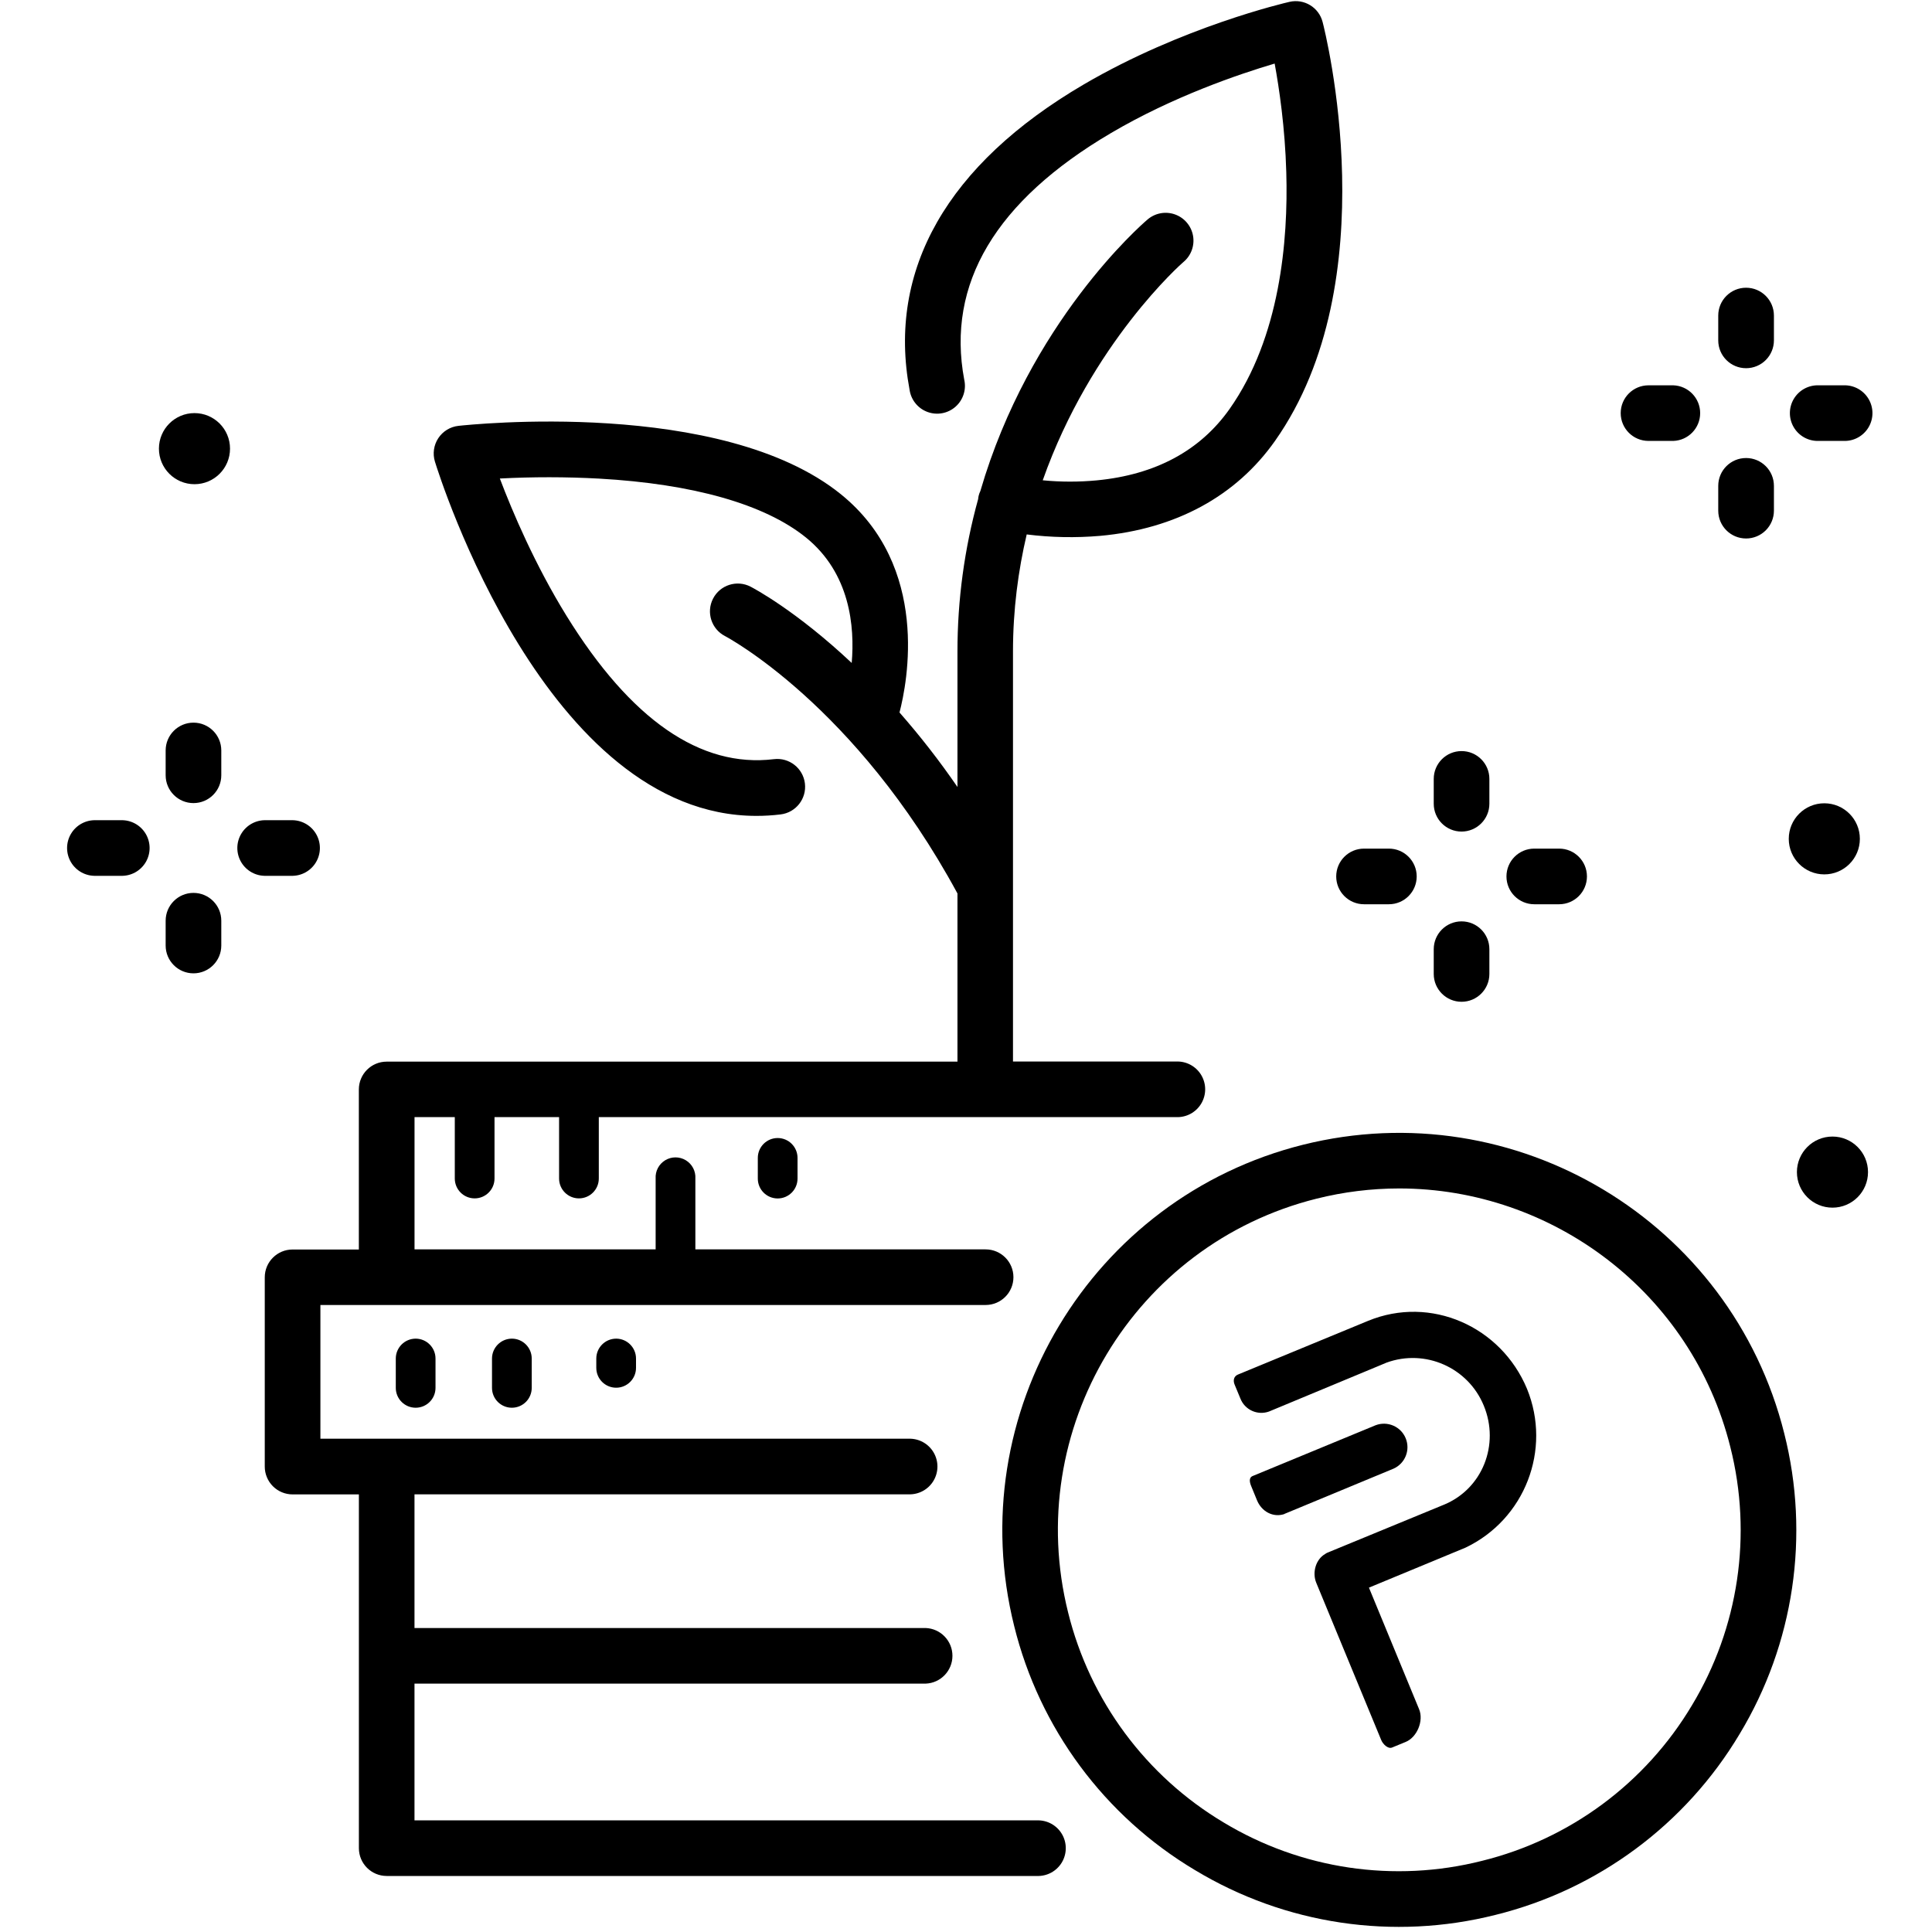
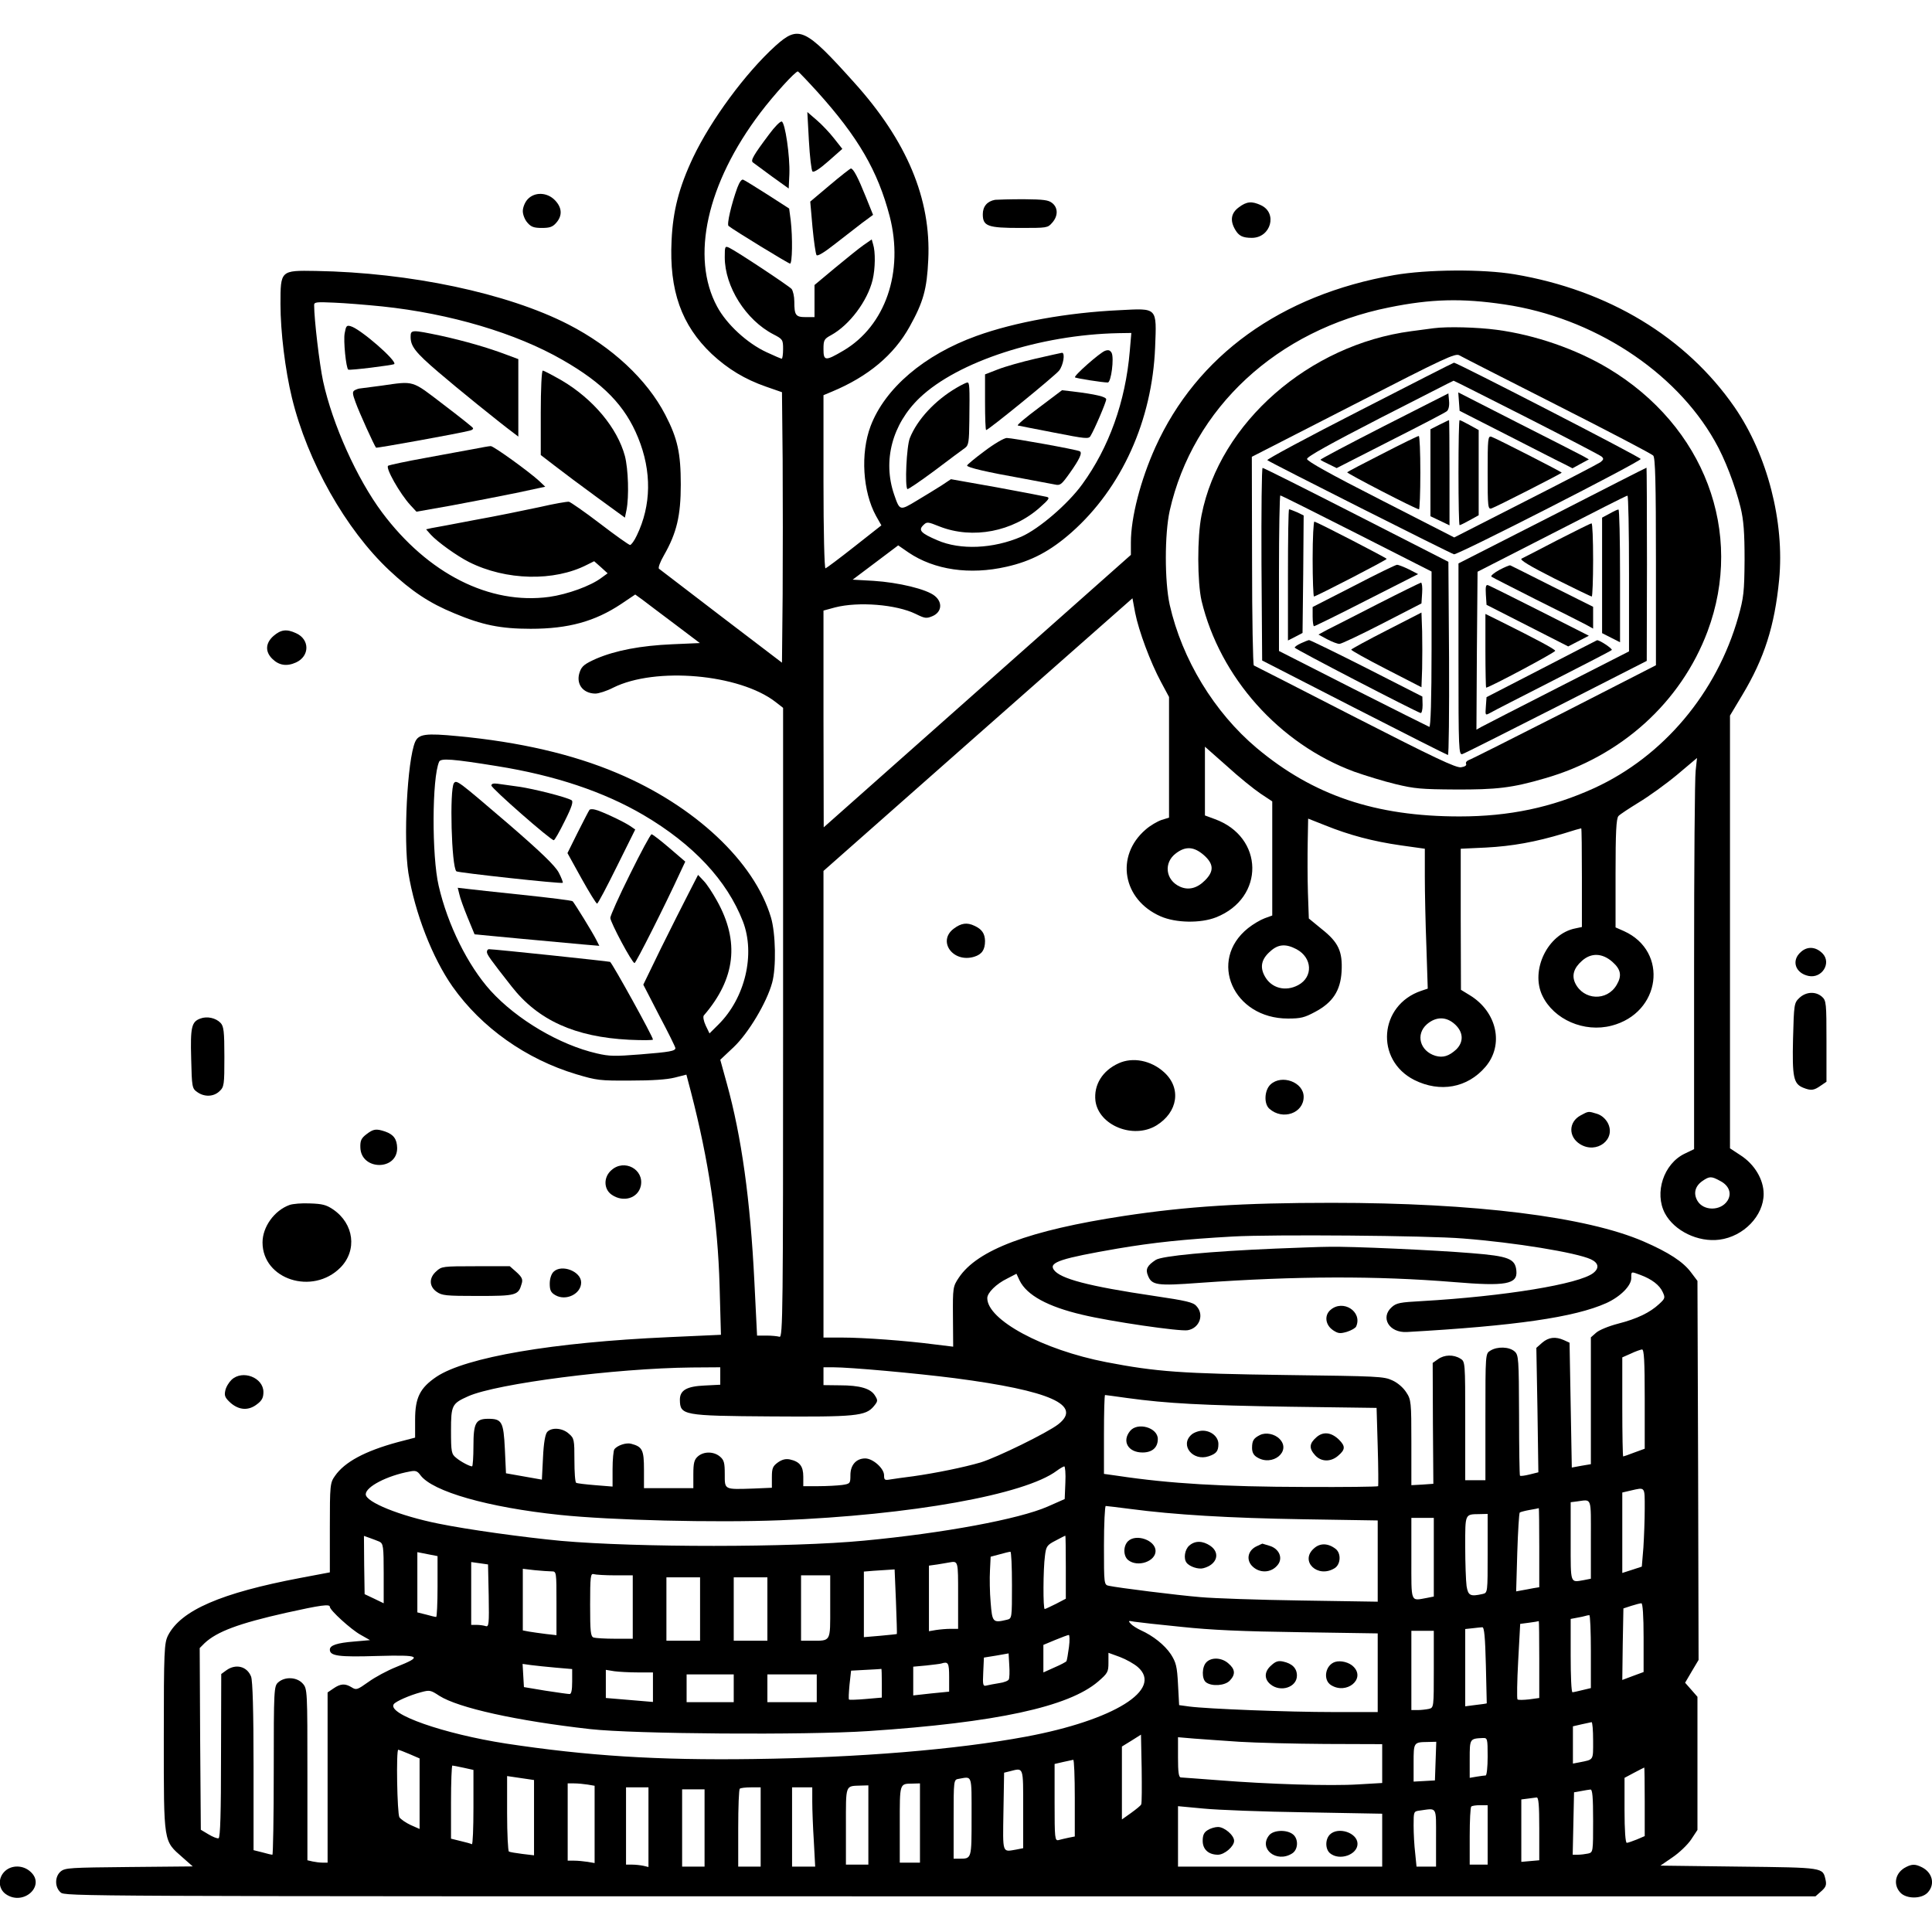
- <svg xmlns="http://www.w3.org/2000/svg" viewBox="0 0 50 50">
-   <path d="M33.722 29.626c-5.494 1.373-8.848 6.96-7.475 12.456a10.2 10.2 0 004.679 6.316 10.212 10.212 0 007.778 1.159 10.21 10.21 0 006.317-4.681 10.205 10.205 0 001.156-7.776c-1.372-5.494-6.959-8.847-12.455-7.474zm10.063 14.511a8.77 8.77 0 01-5.433 4.022 8.771 8.771 0 01-6.685-.994 8.778 8.778 0 01-4.024-5.433c-1.182-4.725 1.702-9.529 6.427-10.71a8.832 8.832 0 012.141-.265c3.958 0 7.569 2.684 8.57 6.692a8.776 8.776 0 01-.996 6.688z" />
-   <path d="M26.835 47.111H10.727v-3.539h13.229a.72.72 0 000-1.439H10.727v-3.46h12.787a.72.72 0 100-1.439H8.292v-3.461h17.216a.718.718 0 100-1.439h-7.512V30.5a.515.515 0 10-1.028 0v1.834h-6.24v-3.423h1.042V30.5a.514.514 0 101.028 0v-1.589h1.671V30.5a.514.514 0 101.028 0v-1.589h14.946a.72.72 0 100-1.439h-4.227v-10.61c0-1.086.136-2.098.355-3.031a9.03 9.03 0 001.901.037c1.952-.177 3.519-1.027 4.527-2.46C35.914 7.268 34.3.841 34.229.569a.718.718 0 00-.857-.521c-.112.025-2.776.646-5.324 2.137-3.532 2.069-5.09 4.802-4.508 7.905a.72.72 0 101.414-.266c-.464-2.477.812-4.624 3.797-6.38 1.605-.945 3.308-1.524 4.237-1.799.117.638.268 1.65.301 2.813.052 1.771-.161 4.271-1.466 6.124-.762 1.081-1.919 1.704-3.44 1.85a7.342 7.342 0 01-1.397-.002c1.253-3.551 3.606-5.621 3.639-5.647a.72.72 0 10-.936-1.094c-.156.133-3.046 2.654-4.317 7.018a.617.617 0 00-.046.129c-.007.027-.008.054-.012.081a14.777 14.777 0 00-.535 3.948v3.502a20.63 20.63 0 00-1.5-1.928c.199-.761.804-3.777-1.522-5.652-3.09-2.491-9.616-1.796-9.892-1.766a.719.719 0 00-.609.926c.12.388 2.883 9.168 8.321 9.168.205 0 .414-.012.626-.038a.72.72 0 00-.174-1.43c-1.896.231-3.704-1.017-5.368-3.71-.819-1.326-1.401-2.698-1.725-3.553a24.135 24.135 0 012.563.002c2.438.137 4.289.663 5.354 1.521 1.149.926 1.27 2.31 1.189 3.25-1.439-1.353-2.536-1.932-2.619-1.975a.719.719 0 10-.659 1.28c.034.018 3.374 1.782 6.015 6.661v4.352H10.007a.72.72 0 00-.72.72v4.142H7.572a.72.72 0 00-.72.72v4.897a.72.72 0 00.72.721h1.716v9.155c0 .398.322.72.72.72h16.828a.72.72 0 10-.001-1.439zM45.188 9.529a.72.72 0 00.721-.72v-.642a.72.72 0 00-1.441 0v.643a.72.72 0 00.72.719zm0 4.407a.72.72 0 00.721-.72v-.642a.72.72 0 00-1.441 0v.642c0 .397.322.72.72.72zm-2.525-2.525h.644a.72.72 0 000-1.439h-.644a.718.718 0 100 1.439zm4.406 0h.643a.72.72 0 100-1.439h-.643a.72.72 0 100 1.439zm-9.245 10.11a.721.721 0 00.721-.72v-.643a.72.72 0 00-1.44 0v.642a.72.72 0 00.719.721zm0 4.405a.72.72 0 00.721-.719v-.642a.72.72 0 10-1.44 0v.642a.72.72 0 00.719.719zm-2.523-2.524h.643a.72.72 0 000-1.44h-.643a.72.72 0 100 1.44zm4.406 0h.643a.72.72 0 000-1.44h-.643a.72.72 0 100 1.44zm-34.7-4.7a.72.72 0 00-.72.72v.642a.72.72 0 001.44 0v-.642a.72.72 0 00-.72-.72zm0 4.406a.72.72 0 00-.72.72v.642a.72.72 0 001.44 0v-.642a.72.72 0 00-.72-.72zm-1.882-1.881h-.642a.72.72 0 100 1.439h.642a.72.72 0 100-1.439zm4.407 1.439a.72.72 0 100-1.439h-.643a.72.72 0 100 1.439h.643z" />
-   <circle cx="47.213" cy="21.709" r=".92" />
-   <circle cx="47.424" cy="30.334" r=".92" />
-   <circle cx="5.033" cy="11.611" r=".92" />
-   <path d="M19.612 29.966v.536a.514.514 0 101.028 0v-.536a.514.514 0 10-1.028 0zm-6.879 5.193v.759a.514.514 0 001.028 0v-.759a.515.515 0 00-.514-.515.516.516 0 00-.514.515zm-2.49 0v.759a.514.514 0 001.028 0v-.759a.515.515 0 00-.514-.515.516.516 0 00-.514.515zm5.189 0v.241a.514.514 0 001.028 0v-.241a.515.515 0 00-.514-.515.516.516 0 00-.514.515zm17.816 4.022c-.298.103-.597-.061-.717-.354l-.145-.354c-.047-.108-.073-.233.036-.275l3.179-1.313a.608.608 0 01.465 1.123l-2.828 1.173c-.001.002.013-.002.01 0z" />
-   <path d="M36.024 45.227c-.107.04-.237-.092-.279-.197l-1.68-4.067c-.11-.266-.013-.605.227-.744.022-.017.037-.024.064-.037l3.014-1.241c.997-.411 1.446-1.556 1.031-2.561a1.987 1.987 0 00-2.521-1.114l-.195.082-2.843 1.182a.583.583 0 01-.742-.339l-.147-.355c-.046-.106-.024-.219.086-.263l3.366-1.389c1.621-.668 3.441.143 4.114 1.759a3.21 3.21 0 01-1.592 4.11l-2.499 1.035 1.298 3.146c.125.3-.053.727-.347.847l-.355.146z" />
+ <svg xmlns="http://www.w3.org/2000/svg" version="1.0" width="50pt" height="50pt" viewBox="0 0 50 50" preserveAspectRatio="xMidYMid meet">
+   <g transform="translate(0,50) scale(0.005807,-0.005128)" fill="#000000" stroke="none">
+     <path d="M3455 9518 c-133 -137 -286 -372 -366 -562 -63 -151 -90 -270 -96 -419 -11 -253 44 -428 179 -573 72 -76 148 -128 242 -165 l71 -28 3 -340 c1 -188 1 -495 0 -683 l-3 -342 -270 233 c-148 129 -274 237 -278 241 -5 4 5 35 22 68 57 113 75 200 75 357 0 158 -14 232 -69 352 -82 179 -238 343 -432 456 -272 158 -706 262 -1126 270 -157 3 -157 3 -157 -167 0 -140 21 -333 51 -473 69 -322 240 -665 434 -871 99 -105 178 -165 290 -217 124 -59 206 -78 340 -78 168 0 286 37 403 125 l63 48 33 -27 c18 -16 83 -71 144 -123 l111 -95 -122 -6 c-142 -7 -253 -31 -340 -73 -51 -26 -64 -37 -73 -66 -19 -59 12 -109 69 -110 15 0 51 13 80 30 188 106 562 69 723 -72 l34 -30 0 -1590 c0 -1446 -1 -1590 -16 -1584 -9 3 -35 6 -58 6 l-42 0 -12 273 c-18 411 -57 731 -123 1000 l-29 119 60 64 c66 71 147 225 171 324 19 76 16 250 -5 330 -74 282 -340 564 -686 729 -198 95 -436 157 -708 186 -146 16 -176 11 -192 -29 -35 -94 -53 -492 -30 -661 29 -202 107 -429 197 -574 129 -207 328 -366 551 -442 92 -31 104 -33 242 -32 96 0 162 5 197 15 l52 15 20 -86 c80 -350 120 -656 128 -981 l6 -246 -234 -12 c-515 -26 -903 -101 -1034 -200 -73 -56 -95 -105 -95 -216 l0 -91 -78 -23 c-146 -45 -236 -100 -279 -170 -22 -35 -23 -46 -23 -262 l0 -225 -131 -28 c-354 -76 -532 -163 -590 -290 -17 -39 -19 -73 -19 -517 0 -539 -2 -518 84 -604 l45 -45 -284 -3 c-262 -3 -284 -4 -304 -22 -27 -25 -28 -79 -1 -106 20 -20 33 -20 3920 -20 l3901 0 26 26 c20 20 24 31 19 57 -13 63 -3 62 -386 67 l-350 5 54 42 c30 23 67 63 83 90 l28 48 0 336 0 336 -27 35 -28 36 30 58 30 57 -2 957 -3 956 -28 42 c-35 54 -100 102 -212 157 -255 125 -752 195 -1390 195 -399 0 -644 -18 -925 -66 -424 -73 -654 -171 -737 -312 -26 -44 -27 -50 -26 -197 l1 -151 -87 12 c-121 18 -311 34 -408 34 l-83 0 0 1178 0 1177 688 688 689 688 12 -73 c16 -92 68 -250 115 -349 l36 -76 0 -304 0 -305 -34 -12 c-18 -7 -50 -28 -70 -48 -137 -133 -103 -354 66 -438 68 -34 179 -36 248 -5 218 98 214 406 -7 496 l-43 18 0 174 0 173 98 -98 c53 -55 121 -117 150 -139 l52 -39 0 -288 0 -288 -34 -14 c-19 -8 -52 -30 -74 -50 -180 -163 -66 -456 178 -456 57 0 74 5 120 33 79 47 114 107 119 204 5 102 -14 148 -89 215 l-57 53 -4 130 c-2 72 -2 185 -1 252 l2 122 76 -34 c107 -49 213 -81 337 -101 l107 -17 0 -142 c0 -78 3 -237 7 -353 l6 -211 -29 -11 c-188 -72 -207 -349 -31 -450 115 -65 237 -40 317 66 84 111 52 278 -70 362 l-39 27 -1 356 0 356 113 6 c117 7 220 28 346 71 41 15 76 26 78 26 2 0 3 -112 3 -249 l0 -249 -29 -7 c-123 -27 -202 -211 -147 -340 51 -120 186 -187 308 -151 220 64 256 374 56 477 l-38 19 0 273 c0 204 3 277 13 289 6 8 48 39 91 69 44 30 120 92 170 139 l89 85 -6 -64 c-4 -35 -7 -479 -7 -987 l0 -923 -42 -23 c-94 -51 -136 -198 -88 -301 42 -89 148 -147 243 -133 108 16 197 121 197 231 0 72 -40 149 -103 195 l-47 35 0 1092 0 1092 55 104 c98 185 144 348 164 581 25 291 -52 631 -199 872 -216 353 -562 590 -980 670 -142 27 -390 25 -537 -4 -505 -100 -879 -406 -1064 -869 -66 -166 -109 -354 -109 -480 l0 -63 -685 -688 -684 -687 -1 547 0 547 52 16 c104 30 272 15 359 -33 41 -23 48 -24 75 -11 41 20 46 69 10 102 -36 34 -162 68 -273 76 l-93 6 101 86 102 87 46 -36 c115 -88 273 -114 436 -72 111 28 196 79 291 174 223 224 359 564 372 934 7 203 12 197 -158 187 -231 -12 -467 -60 -638 -130 -233 -95 -408 -264 -472 -455 -46 -138 -35 -331 24 -453 l24 -48 -120 -107 c-66 -59 -124 -108 -129 -110 -5 -2 -9 187 -9 435 l0 439 38 18 c161 76 276 185 346 328 61 124 77 189 83 338 13 306 -95 599 -331 895 -219 276 -246 290 -351 183z m187 -230 c183 -230 270 -400 323 -629 64 -281 -19 -553 -206 -678 -81 -54 -89 -53 -89 8 0 45 3 51 34 70 82 51 162 172 185 279 12 57 13 142 2 180 l-6 24 -37 -29 c-20 -16 -77 -68 -127 -115 l-91 -86 0 -81 0 -81 -39 0 c-45 0 -51 9 -51 79 0 26 -6 54 -12 63 -14 17 -246 191 -278 208 -19 10 -20 7 -20 -48 0 -148 94 -317 217 -389 41 -24 43 -27 43 -74 0 -27 -3 -49 -6 -49 -3 0 -34 15 -68 33 -86 45 -178 141 -220 230 -119 249 -46 622 193 979 61 91 155 208 167 208 2 0 41 -46 86 -102z m3063 -1074 c394 -66 760 -335 937 -689 45 -88 91 -225 115 -335 14 -65 18 -128 18 -265 -1 -162 -4 -191 -28 -288 -96 -384 -334 -704 -642 -864 -190 -98 -379 -143 -600 -143 -375 0 -652 106 -904 345 -190 181 -333 448 -388 723 -23 119 -23 356 0 475 103 518 479 913 978 1026 187 43 324 47 514 15z m-5002 -10 c303 -36 597 -135 804 -270 182 -118 279 -231 337 -393 61 -169 59 -341 -6 -493 -11 -27 -25 -48 -30 -48 -5 0 -65 48 -134 108 -68 59 -131 108 -138 110 -7 2 -67 -10 -132 -27 -66 -16 -195 -46 -289 -65 -93 -20 -180 -39 -193 -41 l-23 -6 21 -27 c30 -37 116 -107 170 -138 165 -94 380 -99 526 -14 l32 18 30 -30 30 -31 -28 -23 c-48 -41 -151 -83 -232 -96 -266 -41 -541 117 -745 426 -112 170 -221 444 -263 662 -16 84 -40 313 -40 385 0 15 11 16 88 12 48 -2 145 -11 215 -19z m3332 -226 c-19 -255 -93 -487 -212 -672 -64 -100 -193 -225 -271 -264 -125 -61 -272 -69 -375 -18 -72 35 -85 50 -63 75 17 19 19 19 74 -6 147 -65 326 -26 447 97 41 41 45 49 29 53 -11 3 -111 25 -222 48 l-204 41 -41 -31 c-23 -17 -73 -51 -111 -77 -76 -52 -76 -52 -101 30 -52 171 -9 356 114 489 170 183 536 318 885 326 l58 1 -7 -92z m-2820 -2094 c259 -47 475 -129 653 -247 222 -148 372 -330 443 -537 56 -165 10 -386 -109 -520 l-40 -45 -17 40 c-9 22 -13 45 -8 51 141 185 160 373 58 579 -19 39 -45 84 -59 100 l-25 30 -43 -95 c-24 -52 -79 -177 -123 -277 l-78 -182 71 -156 c40 -85 72 -159 72 -164 0 -15 -25 -20 -157 -32 -113 -10 -136 -10 -193 5 -165 43 -356 170 -474 317 -101 127 -191 332 -231 529 -31 150 -30 544 2 626 7 19 61 14 258 -22z m3150 -449 c45 -45 46 -82 5 -128 -35 -40 -74 -51 -112 -31 -64 33 -73 121 -17 168 43 37 80 34 124 -9z m413 -475 c71 -43 75 -140 8 -181 -57 -35 -121 -16 -150 46 -22 46 -14 86 26 125 35 36 69 38 116 10z m1408 -64 c38 -38 43 -70 19 -116 -43 -84 -148 -78 -185 9 -16 39 -6 76 30 112 41 42 91 40 136 -5z m-701 -316 c37 -39 39 -88 5 -126 -33 -34 -59 -43 -93 -32 -69 24 -89 108 -38 159 41 40 87 40 126 -1z m1182 -790 c39 -23 52 -63 32 -99 -30 -53 -107 -53 -134 -1 -19 37 -11 74 22 100 32 25 40 25 80 0z m-1147 -290 c230 -20 505 -71 570 -105 34 -18 39 -44 11 -69 -62 -56 -396 -118 -765 -142 -96 -6 -112 -9 -133 -30 -53 -53 -12 -131 67 -126 483 31 747 74 889 146 62 32 111 87 111 126 0 35 -2 34 41 16 50 -21 85 -51 99 -86 12 -29 11 -33 -16 -61 -41 -43 -97 -74 -183 -99 -41 -12 -84 -32 -97 -45 l-24 -24 0 -320 0 -320 -42 -8 -43 -9 -5 315 -5 315 -25 13 c-38 19 -68 15 -97 -13 l-26 -26 5 -314 4 -314 -39 -11 c-21 -6 -41 -9 -43 -6 -2 2 -4 140 -4 306 -1 286 -2 303 -20 321 -24 24 -77 26 -108 4 -22 -15 -22 -16 -22 -335 l0 -319 -45 0 -45 0 0 299 c0 299 0 300 -22 315 -30 21 -71 20 -99 -3 l-24 -19 1 -305 2 -305 -49 -4 -49 -3 0 215 c0 204 -1 217 -23 254 -13 23 -38 48 -62 60 -38 20 -61 21 -475 27 -463 7 -576 16 -800 65 -283 62 -530 213 -530 323 0 27 40 72 89 99 l41 24 14 -34 c32 -74 125 -132 280 -173 125 -34 434 -85 469 -78 53 10 75 79 39 122 -14 19 -45 27 -188 51 -293 49 -421 87 -448 133 -22 37 34 57 284 106 162 31 296 47 515 61 173 11 868 5 1025 -10z m810 -810 l0 -251 -46 -19 c-25 -11 -48 -20 -50 -20 -2 0 -4 112 -4 250 l0 250 38 19 c20 11 43 20 50 21 9 0 12 -57 12 -250z m-4120 116 l0 -44 -69 -4 c-81 -4 -111 -24 -111 -72 1 -78 12 -81 405 -84 378 -3 423 2 459 51 19 26 19 30 5 55 -19 35 -67 51 -156 51 l-73 1 0 45 0 45 43 0 c77 0 369 -30 542 -55 426 -63 571 -136 461 -233 -49 -43 -273 -167 -345 -192 -75 -25 -201 -54 -301 -70 -41 -6 -87 -13 -102 -16 -25 -5 -28 -3 -28 21 0 35 -50 85 -84 85 -40 0 -66 -33 -66 -84 0 -42 -1 -44 -37 -50 -21 -3 -68 -6 -105 -6 l-68 0 0 48 c0 53 -16 76 -60 87 -18 4 -34 0 -53 -15 -23 -19 -27 -29 -27 -75 l0 -53 -82 -4 c-132 -5 -128 -7 -128 73 0 57 -3 71 -22 89 -28 26 -72 26 -98 0 -16 -16 -20 -33 -20 -90 l0 -70 -110 0 -110 0 0 93 c0 100 -7 116 -57 131 -22 7 -62 -8 -75 -28 -4 -6 -8 -51 -8 -100 l0 -88 -77 7 c-43 4 -81 9 -85 12 -5 2 -8 54 -8 114 0 103 -1 111 -25 134 -28 29 -76 33 -96 9 -9 -11 -16 -55 -19 -129 l-5 -112 -80 16 -80 16 -5 123 c-6 137 -13 152 -74 152 -56 0 -66 -21 -66 -137 0 -56 -3 -103 -6 -103 -11 0 -50 23 -71 43 -21 19 -23 29 -23 137 0 129 4 137 77 174 128 64 655 141 996 145 l127 1 0 -44z m1813 -111 c180 -28 337 -37 722 -44 l390 -6 5 -195 c3 -107 3 -197 2 -200 -2 -3 -148 -5 -325 -4 -367 1 -605 17 -834 56 l-63 10 0 199 c0 109 2 199 5 199 3 0 47 -7 98 -15z m-275 -427 l-3 -83 -76 -38 c-127 -63 -462 -134 -819 -172 -322 -35 -1010 -35 -1350 -1 -168 18 -417 57 -546 87 -172 39 -324 109 -324 148 0 38 95 94 196 115 26 6 34 3 48 -19 54 -82 300 -162 621 -200 228 -27 689 -40 983 -27 581 26 1090 129 1232 250 14 12 29 21 33 22 4 0 7 -37 5 -82z m2582 -130 c0 -57 -3 -146 -6 -199 l-7 -95 -43 -16 -44 -16 0 203 0 203 38 10 c65 17 62 21 62 -90z m-240 -157 l0 -198 -31 -7 c-62 -12 -59 -23 -59 193 l0 200 28 4 c68 10 62 27 62 -192z m-2052 154 c193 -29 439 -46 770 -52 l332 -6 0 -205 0 -205 -342 6 c-189 3 -390 11 -448 17 -106 10 -366 47 -407 57 -23 5 -23 6 -23 204 0 109 4 199 8 199 5 0 54 -7 110 -15z m1822 -195 l0 -200 -27 -5 c-16 -4 -39 -8 -52 -11 l-24 -5 5 196 c3 107 8 198 11 202 4 3 24 9 44 13 21 4 39 8 41 9 1 0 2 -89 2 -199z m-230 -29 c0 -198 0 -199 -22 -205 -55 -14 -65 -9 -72 40 -3 26 -6 116 -6 200 0 166 -2 162 63 163 l37 1 0 -199z m-240 -20 l0 -198 -31 -7 c-74 -15 -69 -29 -69 199 l0 205 50 0 50 0 0 -199z m-4699 79 c17 -10 19 -23 19 -161 l0 -150 -42 23 -43 23 -2 147 -1 147 25 -10 c13 -5 33 -14 44 -19z m3059 -129 l0 -159 -44 -26 c-25 -14 -47 -26 -50 -26 -8 0 -7 202 1 268 5 48 9 55 47 77 23 14 42 25 44 25 1 0 2 -72 2 -159z m-2800 -98 c0 -84 -3 -153 -6 -153 -4 0 -24 5 -45 12 l-39 11 0 152 0 152 45 -10 45 -10 0 -154z m2560 8 c0 -166 0 -169 -22 -175 -63 -17 -66 -14 -73 87 -4 50 -5 123 -3 162 l3 69 40 12 c22 7 43 13 48 13 4 1 7 -75 7 -168z m-2332 -55 c2 -142 1 -158 -14 -152 -8 3 -27 6 -40 6 l-24 0 0 158 0 159 38 -6 37 -6 3 -159z m2092 4 l0 -170 -34 0 c-18 0 -48 -3 -65 -6 l-31 -6 0 165 0 166 38 6 c20 4 44 8 52 10 41 8 40 10 40 -165z m-1812 120 c22 0 22 -1 22 -161 l0 -161 -47 6 c-27 4 -60 9 -75 12 l-28 6 0 155 0 156 53 -7 c28 -3 62 -6 75 -6z m1535 -152 c3 -90 5 -164 4 -164 -1 -1 -35 -5 -74 -9 l-73 -7 0 165 0 166 43 4 c23 2 54 4 68 5 l26 2 6 -162z m-1252 132 l79 0 0 -160 0 -160 -79 0 c-44 0 -86 3 -95 6 -14 5 -16 29 -16 166 0 142 2 159 16 154 9 -3 51 -6 95 -6z m959 -159 c0 -180 5 -171 -87 -171 l-43 0 0 165 0 165 65 0 65 0 0 -159z m-580 -11 l0 -160 -75 0 -75 0 0 160 0 160 75 0 75 0 0 -160z m300 0 l0 -160 -75 0 -75 0 0 160 0 160 75 0 75 0 0 -160z m3905 -144 l0 -174 -48 -20 -47 -20 2 180 3 181 35 13 c19 7 40 13 45 13 6 1 10 -63 10 -173z m-5855 155 c0 -17 95 -115 137 -141 l42 -27 -70 -7 c-77 -7 -109 -19 -109 -41 0 -32 40 -38 211 -32 194 6 205 -1 86 -55 -40 -18 -96 -52 -125 -76 -50 -40 -54 -42 -75 -27 -29 20 -49 19 -81 -6 l-26 -20 0 -430 0 -429 -22 0 c-13 0 -33 3 -45 6 l-23 6 0 433 c0 422 0 433 -21 459 -26 33 -79 36 -109 6 -19 -19 -20 -33 -20 -445 0 -234 -3 -425 -6 -425 -4 0 -24 5 -45 12 l-39 11 0 422 c0 282 -4 433 -11 454 -18 52 -68 66 -110 32 l-23 -19 -1 -412 c0 -284 -3 -414 -11 -417 -6 -2 -26 7 -45 20 l-34 23 -3 459 -2 458 22 25 c55 58 151 99 363 153 155 39 195 45 195 30z m5620 -226 l0 -184 -37 -10 c-21 -6 -41 -11 -45 -11 -5 0 -8 83 -8 185 l0 185 28 6 c15 3 32 7 37 9 6 2 13 4 18 4 4 1 7 -82 7 -184z m-1825 125 c132 -16 272 -23 528 -27 l347 -6 0 -198 0 -199 -197 0 c-203 0 -563 16 -643 28 l-45 7 -5 105 c-4 91 -9 111 -32 152 -28 47 -79 93 -134 121 -17 9 -37 23 -45 33 -12 15 -11 16 16 10 17 -3 111 -15 210 -26z m1595 -164 l0 -195 -45 -7 c-25 -3 -49 -4 -52 0 -3 3 -2 90 3 193 l9 188 40 6 c22 3 41 7 43 8 1 0 2 -86 2 -193z m-238 -28 c2 -106 4 -194 4 -194 -1 -1 -22 -5 -48 -8 l-48 -7 0 195 0 195 33 4 c17 2 37 5 43 5 9 2 13 -54 16 -190z m-232 -22 c0 -192 0 -194 -22 -200 -13 -3 -35 -6 -50 -6 l-28 0 0 200 0 200 50 0 50 0 0 -194z m-1626 112 c-4 -35 -9 -66 -11 -71 -2 -4 -27 -19 -54 -32 l-49 -25 0 69 0 70 53 25 c28 13 56 25 60 25 4 1 5 -27 1 -61z m-268 -163 c-2 -7 -22 -16 -43 -19 -21 -4 -46 -9 -56 -12 -16 -5 -18 1 -15 67 l3 74 55 10 55 11 3 -60 c2 -32 1 -64 -2 -71z m575 62 c114 -113 -106 -268 -498 -351 -313 -66 -746 -106 -1213 -113 -433 -7 -743 16 -1105 78 -278 49 -531 149 -500 199 9 14 71 45 121 60 39 12 43 11 82 -18 85 -61 343 -126 672 -168 196 -25 959 -31 1240 -10 570 43 892 122 1024 250 43 42 46 49 46 95 l0 50 51 -21 c28 -12 64 -35 80 -51z m-841 -51 l0 -73 -80 -9 -80 -10 0 72 0 73 58 6 c31 4 62 8 67 10 31 11 35 4 35 -69z m-1752 48 l72 -7 0 -63 c0 -45 -4 -64 -12 -63 -7 0 -56 8 -108 17 l-95 18 -3 58 -3 59 38 -6 c21 -3 71 -9 111 -13z m1452 -78 l0 -73 -71 -7 c-39 -4 -73 -5 -75 -3 -3 2 -1 36 2 75 l7 71 66 4 c36 2 67 4 69 5 1 1 2 -31 2 -72z m-1087 54 l67 0 0 -75 0 -74 -52 5 c-29 3 -77 7 -105 10 l-53 5 0 71 0 71 38 -7 c20 -3 67 -6 105 -6z m427 -80 l0 -70 -105 0 -105 0 0 70 0 70 105 0 105 0 0 -70z m370 0 l0 -70 -110 0 -110 0 0 70 0 70 110 0 110 0 0 -70z m3460 -264 c0 -102 4 -95 -62 -110 l-28 -6 0 94 0 94 38 10 c20 5 40 10 45 11 4 1 7 -41 7 -93z m-2014 -322 c-2 -6 -23 -25 -45 -43 l-41 -33 0 184 0 184 43 30 42 30 3 -170 c1 -94 1 -175 -2 -182z m438 316 c71 -5 243 -10 382 -11 l254 -1 0 -98 0 -98 -106 -7 c-123 -9 -404 1 -624 21 -85 7 -161 14 -167 14 -10 0 -13 27 -13 101 l0 102 73 -7 c39 -3 130 -11 201 -16z m1106 -75 c0 -52 -4 -95 -9 -95 -5 0 -23 -3 -40 -6 l-31 -6 0 95 c0 102 0 103 58 106 21 1 22 -2 22 -94z m-232 -22 l-3 -98 -47 -3 -48 -3 0 95 c0 103 0 104 63 105 l38 1 -3 -97z m-4573 35 l45 -22 0 -178 0 -178 -40 20 c-21 11 -44 29 -50 39 -10 19 -15 341 -5 341 2 0 25 -10 50 -22z m2965 -222 l0 -194 -27 -6 c-16 -4 -36 -9 -45 -12 -17 -5 -18 9 -18 189 l0 195 38 10 c20 5 40 10 45 11 4 1 7 -86 7 -193z m-2724 153 l44 -11 0 -190 c0 -104 -3 -187 -7 -185 -5 3 -27 10 -50 16 l-43 12 0 184 c0 102 3 185 6 185 3 0 25 -5 50 -11z m5264 -172 l0 -173 -35 -17 c-20 -9 -40 -17 -45 -17 -6 0 -10 65 -10 164 l0 164 43 26 c23 14 43 25 45 26 1 0 2 -78 2 -173z m-2770 -36 l0 -198 -31 -7 c-63 -12 -60 -24 -57 191 l3 197 25 7 c63 18 60 28 60 -190z m-2180 -44 l0 -190 -52 7 c-28 4 -55 9 -60 12 -4 3 -8 90 -8 193 l0 188 60 -10 60 -10 0 -190z m1950 4 c0 -215 1 -211 -56 -211 l-24 0 0 199 c0 199 0 200 23 204 61 12 57 26 57 -192z m-1711 163 l31 -6 0 -195 0 -195 -31 6 c-17 3 -44 6 -60 6 l-29 0 0 195 0 195 29 0 c16 0 43 -3 60 -6z m1481 -194 l0 -200 -45 0 -45 0 0 194 c0 210 -2 204 58 205 l32 1 0 -200z m-230 -10 l0 -200 -50 0 -50 0 0 194 c0 215 -4 202 68 205 l32 1 0 -200z m-980 -11 l0 -201 -22 6 c-13 3 -35 6 -50 6 l-28 0 0 195 0 195 50 0 50 0 0 -201z m500 1 l0 -200 -50 0 -50 0 0 193 c0 107 3 197 7 200 3 4 26 7 50 7 l43 0 0 -200z m230 128 c0 -40 3 -130 7 -200 l6 -128 -51 0 -52 0 0 200 0 200 45 0 45 0 0 -72z m-480 -133 l0 -195 -50 0 -50 0 0 195 0 195 50 0 50 0 0 -195z m3960 36 c0 -156 0 -159 -22 -165 -13 -3 -33 -6 -46 -6 l-23 0 3 157 3 158 30 6 c17 4 36 7 43 8 9 1 12 -37 12 -158z m-240 -40 l0 -159 -40 -4 -40 -4 0 158 0 157 28 4 c15 2 33 5 40 6 9 1 12 -37 12 -158z m-1042 83 l342 -7 0 -133 0 -134 -455 0 -455 0 0 153 0 152 113 -12 c61 -7 266 -16 455 -19z m812 -114 l0 -150 -40 0 -40 0 0 143 c0 79 3 147 7 150 3 4 21 7 40 7 l33 0 0 -150z m-230 -15 l0 -145 -44 0 -43 0 -6 68 c-4 37 -7 99 -7 139 0 71 0 72 28 76 78 12 72 24 72 -138z" />
+     <path d="M3605 9040 c4 -80 11 -149 16 -155 6 -6 32 13 71 52 l62 62 -37 53 c-20 29 -55 71 -78 93 l-41 40 7 -145z" />
+     <path d="M3428 9073 c-71 -107 -83 -132 -73 -142 6 -5 44 -37 85 -71 l75 -61 3 73 c3 90 -19 260 -34 265 -7 2 -32 -27 -56 -64z" />
+     <path d="M3698 8816 l-87 -83 10 -129 c6 -71 14 -134 18 -141 4 -7 33 12 81 55 42 37 97 85 123 108 l48 40 -32 90 c-35 99 -56 144 -67 144 -4 -1 -46 -38 -94 -84z" />
+     <path d="M3286 8803 c-26 -81 -48 -186 -39 -193 24 -22 267 -190 274 -190 10 0 12 130 3 218 l-7 60 -96 70 c-53 38 -101 72 -108 75 -7 5 -17 -10 -27 -40z" />
+     <path d="M6390 8094 c-14 -2 -59 -9 -100 -15 -456 -68 -854 -462 -935 -928 -20 -111 -19 -339 0 -433 82 -386 346 -722 680 -862 50 -20 133 -49 185 -63 84 -23 114 -26 265 -27 185 -1 254 8 399 56 340 110 607 383 726 742 165 500 -14 1036 -442 1327 -143 97 -325 169 -498 195 -87 13 -219 17 -280 8z m550 -389 c228 -131 421 -245 428 -254 9 -11 12 -134 12 -536 l0 -522 -409 -237 c-226 -130 -417 -239 -426 -242 -9 -4 -14 -12 -11 -19 3 -8 -6 -14 -23 -17 -23 -3 -118 48 -472 253 -244 142 -447 259 -451 261 -4 2 -8 239 -8 528 l-1 525 452 262 c411 239 455 262 473 250 12 -8 208 -121 436 -252z" />
+     <path d="M6058 7677 c-230 -133 -414 -245 -410 -249 13 -12 817 -471 832 -475 18 -3 833 468 832 481 0 9 -819 486 -832 486 -3 0 -193 -110 -422 -243z m745 -33 c177 -102 328 -191 335 -198 10 -10 9 -15 -5 -28 -10 -8 -161 -97 -335 -197 l-317 -183 -328 190 c-224 129 -328 195 -328 206 0 12 104 77 325 206 179 103 326 189 328 189 1 1 147 -83 325 -185z" />
+     <path d="M6168 7600 c-157 -91 -285 -167 -283 -170 2 -3 19 -13 38 -23 l34 -19 239 138 c131 75 245 142 252 149 8 7 12 28 10 51 l-3 39 -287 -165z" />
+     <path d="M6502 7724 l3 -47 215 -124 c118 -68 231 -134 252 -145 l36 -21 37 23 36 22 -28 18 c-15 9 -146 85 -291 168 l-263 152 3 -46z" />
+     <path d="M6415 7607 l-40 -23 0 -219 0 -220 43 -23 42 -23 0 265 c0 146 -1 266 -2 266 -2 0 -21 -11 -43 -23z" />
+     <path d="M6500 7365 c0 -146 2 -265 5 -265 3 0 23 11 45 25 l40 25 0 215 0 215 -40 25 c-22 14 -42 25 -45 25 -3 0 -5 -119 -5 -265z" />
+     <path d="M6162 7461 c-85 -49 -156 -91 -158 -94 -5 -4 307 -187 320 -187 3 0 6 83 6 185 0 102 -3 185 -7 185 -5 0 -77 -40 -161 -89z" />
+     <path d="M6630 7365 c0 -174 1 -187 18 -180 21 8 312 176 312 180 0 4 -292 173 -313 181 -16 6 -17 -10 -17 -181z" />
+     <path d="M5622 6904 l3 -487 410 -238 c226 -131 413 -238 418 -239 4 0 6 219 5 487 l-3 488 -410 237 c-225 130 -413 237 -418 237 -4 1 -6 -218 -5 -485z m424 154 l334 -192 0 -394 c0 -249 -4 -392 -10 -390 -5 2 -158 89 -340 193 l-330 190 0 393 c0 215 3 392 6 392 4 0 157 -87 340 -192z" />
+     <path d="M5740 6849 l0 -331 33 19 32 19 3 297 2 296 -29 16 c-17 8 -32 15 -36 15 -3 0 -5 -149 -5 -331z" />
+     <path d="M5850 6931 c0 -105 3 -191 6 -191 9 0 324 184 324 190 0 4 -298 179 -322 188 -4 2 -8 -82 -8 -187z" />
+     <path d="M6033 6793 l-183 -106 0 -48 c0 -27 3 -49 6 -49 4 0 110 59 236 132 l228 131 -41 24 c-22 12 -46 23 -53 23 -6 0 -93 -48 -193 -107z" />
+     <path d="M6140 6702 c-102 -59 -203 -118 -225 -130 l-39 -24 39 -24 c22 -13 47 -24 55 -23 8 0 94 46 190 102 l175 102 3 53 c2 28 -1 52 -5 52 -4 -1 -91 -49 -193 -108z" />
+     <path d="M6180 6569 c-85 -49 -156 -93 -158 -97 -1 -4 69 -48 155 -98 l158 -92 3 94 c1 52 1 137 0 188 l-3 95 -155 -90z" />
+     <path d="M5798 6504 c-16 -8 -28 -18 -28 -22 0 -7 532 -319 561 -330 5 -2 9 16 9 40 l-1 43 -248 143 c-136 78 -252 142 -257 142 -5 -1 -21 -8 -36 -16z" />
+     <path d="M6918 7148 l-418 -241 0 -484 c0 -458 1 -485 18 -478 9 3 198 111 419 238 l402 232 1 488 c0 268 -1 487 -2 487 -2 0 -191 -109 -420 -242z m342 -292 l0 -393 -317 -183 c-175 -101 -328 -190 -341 -198 l-22 -14 2 398 3 399 330 191 c182 106 333 193 338 193 4 1 7 -176 7 -393z" />
+     <path d="M7173 7158 l-33 -20 0 -291 0 -292 40 -23 40 -23 0 336 c0 184 -3 335 -7 334 -5 0 -23 -10 -40 -21z" />
+     <path d="M6940 7024 c-80 -47 -151 -89 -159 -93 -9 -6 36 -37 146 -100 88 -50 163 -91 167 -91 3 0 6 83 6 185 0 102 -3 185 -7 184 -5 0 -73 -39 -153 -85z" />
+     <path d="M6682 6874 c-24 -15 -40 -30 -35 -34 4 -4 94 -55 198 -115 105 -59 205 -116 223 -127 l32 -20 0 55 0 55 -182 103 c-100 57 -184 105 -187 106 -3 2 -26 -9 -49 -23z" />
+     <path d="M6622 6750 l3 -52 182 -105 182 -105 46 27 46 27 -218 125 c-120 69 -224 127 -231 130 -10 4 -12 -7 -10 -47z" />
+     <path d="M6620 6466 c0 -102 2 -186 3 -186 14 0 309 178 308 186 -1 8 -80 56 -243 148 l-68 38 0 -186z" />
+     <path d="M6870 6375 l-245 -143 -3 -47 c-3 -46 -3 -46 20 -32 13 9 138 81 278 162 140 81 259 150 263 155 6 5 -57 53 -66 49 -1 0 -112 -65 -247 -144z" />
+     <path d="M1536 8068 c-6 -37 6 -174 16 -183 5 -5 198 22 205 28 14 15 -150 177 -194 191 -18 6 -21 2 -27 -36z" />
+     <path d="M1830 8050 c0 -47 21 -78 122 -176 82 -80 274 -256 336 -308 l22 -19 0 195 0 196 -52 22 c-84 36 -185 69 -293 96 -131 31 -135 31 -135 -6z" />
+     <path d="M2410 7667 l0 -213 62 -54 c34 -30 119 -102 188 -159 l125 -103 7 38 c12 68 8 207 -7 273 -34 142 -141 287 -281 381 -42 27 -80 50 -85 50 -5 0 -9 -91 -9 -213z" />
+     <path d="M1700 7804 c-47 -7 -89 -13 -95 -14 -5 0 -16 -4 -24 -9 -11 -7 -11 -17 4 -62 15 -48 83 -218 91 -228 3 -3 371 72 417 86 10 2 17 8 15 13 -2 5 -61 58 -132 119 -143 124 -128 119 -276 95z" />
+     <path d="M2110 7484 c-36 -7 -133 -28 -216 -45 -84 -17 -157 -35 -164 -39 -14 -9 52 -141 99 -199 l27 -33 155 31 c85 18 214 46 287 63 l132 32 -27 29 c-45 47 -204 177 -216 176 -7 0 -41 -7 -77 -15z" />
+     <path d="M4925 7980 c-23 -9 -141 -127 -134 -134 4 -5 123 -26 146 -26 15 0 29 124 17 150 -7 13 -14 16 -29 10z" />
+     <path d="M4614 7940 c-61 -16 -136 -40 -167 -54 l-57 -25 0 -140 c0 -78 2 -141 5 -141 10 0 305 272 325 300 19 27 28 90 13 90 -5 -1 -58 -14 -119 -30z" />
+     <path d="M4264 7794 c-97 -64 -176 -161 -209 -254 -15 -42 -23 -245 -11 -258 3 -2 58 40 122 94 64 55 125 106 135 114 16 13 18 32 19 135 2 178 1 195 -9 195 -4 0 -26 -12 -47 -26z" />
+     <path d="M4630 7693 c-57 -48 -99 -88 -94 -90 5 -1 78 -18 162 -36 140 -31 154 -33 162 -17 18 33 70 171 70 185 0 13 -48 26 -151 40 l-46 6 -103 -88z" />
+     <path d="M4388 7474 c-43 -36 -78 -69 -78 -73 0 -10 87 -33 251 -66 63 -13 127 -27 141 -30 23 -6 29 0 65 57 44 70 58 104 45 111 -12 8 -300 67 -325 67 -12 0 -56 -29 -99 -66z" />
+     <path d="M2023 5798 c-20 -32 -11 -423 11 -445 7 -7 468 -64 474 -58 2 2 -6 26 -18 52 -17 35 -76 100 -222 243 -226 219 -233 226 -245 208z" />
+     <path d="M2190 5786 c0 -14 264 -276 278 -276 4 0 26 44 49 97 32 72 39 99 30 105 -24 16 -167 57 -234 68 -37 6 -80 13 -95 15 -19 3 -28 0 -28 -9z" />
+     <path d="M2627 5663 c-3 -4 -26 -55 -52 -113 l-46 -105 62 -127 c35 -71 66 -128 70 -128 4 0 43 84 88 187 l82 187 -23 18 c-29 22 -126 74 -155 82 -12 4 -24 3 -26 -1z" />
+     <path d="M2808 5339 c-49 -111 -88 -210 -88 -221 0 -22 97 -228 108 -228 6 0 135 289 204 459 l22 53 -71 69 c-39 38 -75 69 -79 69 -5 0 -48 -91 -96 -201z" />
+     <path d="M2047 5238 c3 -18 20 -71 37 -118 l31 -85 205 -22 c113 -12 238 -25 278 -29 l73 -7 -13 29 c-16 37 -98 187 -106 196 -4 4 -104 18 -222 32 -118 14 -232 28 -252 31 l-38 5 7 -32z" />
+     <path d="M2170 4946 c0 -13 15 -37 110 -174 118 -171 283 -255 523 -269 59 -3 107 -3 107 1 0 15 -181 385 -191 392 -6 3 -515 64 -540 64 -5 0 -9 -6 -9 -14z" />
+     <path d="M5685 3449 c-293 -14 -507 -37 -534 -57 -38 -28 -47 -47 -35 -79 17 -49 40 -53 229 -37 434 35 789 36 1135 4 231 -22 284 -11 278 57 -5 61 -34 74 -200 89 -160 15 -539 35 -638 32 -36 0 -141 -5 -235 -9z" />
+     <path d="M5929 3139 c-28 -28 -22 -76 12 -102 23 -17 31 -18 62 -8 19 7 38 19 41 27 29 75 -59 139 -115 83z" />
+     <path d="M5036 2528 c-37 -52 -8 -108 56 -108 43 0 68 25 68 68 0 58 -91 87 -124 40z" />
+     <path d="M5310 2510 c-53 -53 6 -136 77 -109 34 13 43 26 43 62 0 36 -32 67 -70 67 -17 0 -39 -9 -50 -20z" />
+     <path d="M5615 2508 c-28 -16 -35 -28 -35 -65 0 -22 7 -37 22 -47 69 -49 154 30 101 92 -22 26 -62 35 -88 20z" />
+     <path d="M5866 2496 c-31 -31 -33 -55 -5 -90 27 -34 71 -35 104 -1 31 30 31 47 3 79 -35 39 -72 43 -102 12z" />
+     <path d="M5027 1972 c-22 -25 -21 -75 1 -95 42 -38 122 -7 122 46 0 54 -87 89 -123 49z" />
+     <path d="M5300 1950 c-20 -20 -26 -65 -12 -86 13 -20 53 -35 75 -28 61 18 77 77 31 113 -34 26 -68 27 -94 1z" />
+     <path d="M5601 1947 c-37 -19 -48 -63 -24 -96 33 -43 90 -41 119 4 22 34 4 80 -38 94 -17 6 -31 11 -32 11 -1 0 -12 -6 -25 -13z" />
+     <path d="M5856 1936 c-65 -64 16 -153 92 -100 27 19 30 74 5 97 -34 30 -70 31 -97 3z" />
+     <path d="M5377 1362 c-21 -23 -22 -85 -2 -102 26 -22 85 -17 106 9 26 31 24 57 -6 86 -29 30 -75 33 -98 7z" />
+     <path d="M5666 1346 c-32 -31 -33 -69 -4 -96 45 -42 118 -15 118 44 0 37 -21 61 -62 71 -21 5 -33 1 -52 -19z" />
+     <path d="M5950 1363 c-44 -16 -55 -91 -18 -117 69 -49 154 30 101 92 -19 23 -58 34 -83 25z" />
+     <path d="M5382 514 c-16 -11 -22 -25 -22 -54 0 -43 26 -70 68 -70 29 0 72 42 72 70 0 28 -43 70 -72 70 -13 0 -34 -7 -46 -16z" />
+     <path d="M5656 488 c-48 -68 33 -141 102 -92 28 19 30 74 4 97 -28 25 -87 22 -106 -5z" />
+     <path d="M5927 492 c-22 -25 -21 -75 1 -95 42 -39 122 -7 122 48 0 56 -86 88 -123 47z" />
+     <path d="M2351 8744 c-12 -15 -21 -41 -21 -59 0 -18 9 -44 21 -59 16 -21 29 -26 64 -26 35 0 48 5 64 26 28 36 26 76 -5 113 -35 42 -92 44 -123 5z" />
+     <path d="M4435 8742 c-35 -7 -55 -33 -55 -73 0 -60 22 -69 166 -69 120 0 123 0 143 26 27 34 27 76 0 100 -17 15 -37 18 -127 19 -60 0 -117 -2 -127 -3z" />
+     <path d="M5521 8704 c-35 -29 -40 -67 -16 -113 16 -31 33 -41 74 -41 85 0 116 126 40 165 -40 21 -63 19 -98 -11z" />
+     <path d="M1219 6541 c-36 -36 -38 -79 -6 -115 30 -34 65 -40 106 -19 62 32 62 117 0 148 -42 22 -67 18 -100 -14z" />
+     <path d="M4251 5064 c-75 -63 -4 -175 91 -142 34 12 48 35 48 80 -1 37 -14 59 -47 76 -33 18 -59 14 -92 -14z" />
+     <path d="M8026 4946 c-44 -43 -25 -107 34 -121 60 -14 103 65 63 113 -30 35 -68 38 -97 8z" />
+     <path d="M8019 4714 c-23 -25 -24 -31 -28 -205 -4 -195 2 -228 45 -248 35 -16 48 -14 78 10 l26 20 0 205 c0 191 -1 205 -20 224 -28 28 -71 26 -101 -6z" />
+     <path d="M893 4610 c-39 -16 -45 -42 -41 -202 3 -144 4 -151 27 -169 32 -26 73 -24 99 4 21 22 22 33 22 174 0 129 -3 154 -17 171 -21 25 -60 35 -90 22z" />
+     <path d="M4985 4384 c-72 -37 -111 -109 -103 -189 14 -124 168 -195 271 -125 97 67 113 189 35 269 -58 60 -140 78 -203 45z" />
+     <path d="M5662 4277 c-27 -29 -30 -97 -5 -122 59 -60 153 -23 153 60 0 74 -98 115 -148 62z" />
+     <path d="M7044 4121 c-54 -33 -55 -108 -2 -145 74 -52 162 25 123 108 -11 22 -28 38 -47 45 -40 14 -38 14 -74 -8z" />
+     <path d="M1633 4026 c-23 -20 -28 -32 -27 -67 3 -116 165 -118 164 -2 -1 45 -16 68 -54 83 -40 15 -52 13 -83 -14z" />
+     <path d="M2725 3845 c-36 -35 -35 -96 1 -124 52 -41 118 -18 130 45 15 83 -74 137 -131 79z" />
+     <path d="M1290 3669 c-68 -28 -120 -111 -120 -189 0 -187 223 -268 347 -127 76 87 61 222 -33 294 -30 23 -48 28 -103 30 -36 2 -77 -2 -91 -8z" />
+     <path d="M1945 3335 c-34 -33 -33 -77 1 -104 24 -19 40 -21 184 -21 172 0 180 3 195 62 6 22 1 33 -23 58 l-30 30 -152 0 c-147 0 -152 -1 -175 -25z" />
+     <path d="M2467 3332 c-10 -11 -17 -35 -17 -60 0 -33 5 -45 25 -58 47 -31 115 6 115 64 0 56 -87 94 -123 54z" />
+     <path d="M1032 2787 c-12 -13 -25 -37 -28 -55 -5 -26 -1 -36 24 -62 38 -37 80 -40 118 -6 21 18 28 32 28 61 0 73 -93 114 -142 62z" />
+     <path d="M8495 328 c-48 -27 -60 -87 -26 -129 27 -33 95 -33 122 0 35 42 21 103 -28 129 -27 15 -42 15 -68 0z" />
+     <path d="M22 307 c-32 -34 -30 -89 4 -116 79 -62 180 44 109 114 -32 33 -83 34 -113 2z" />
+   </g>
</svg>
